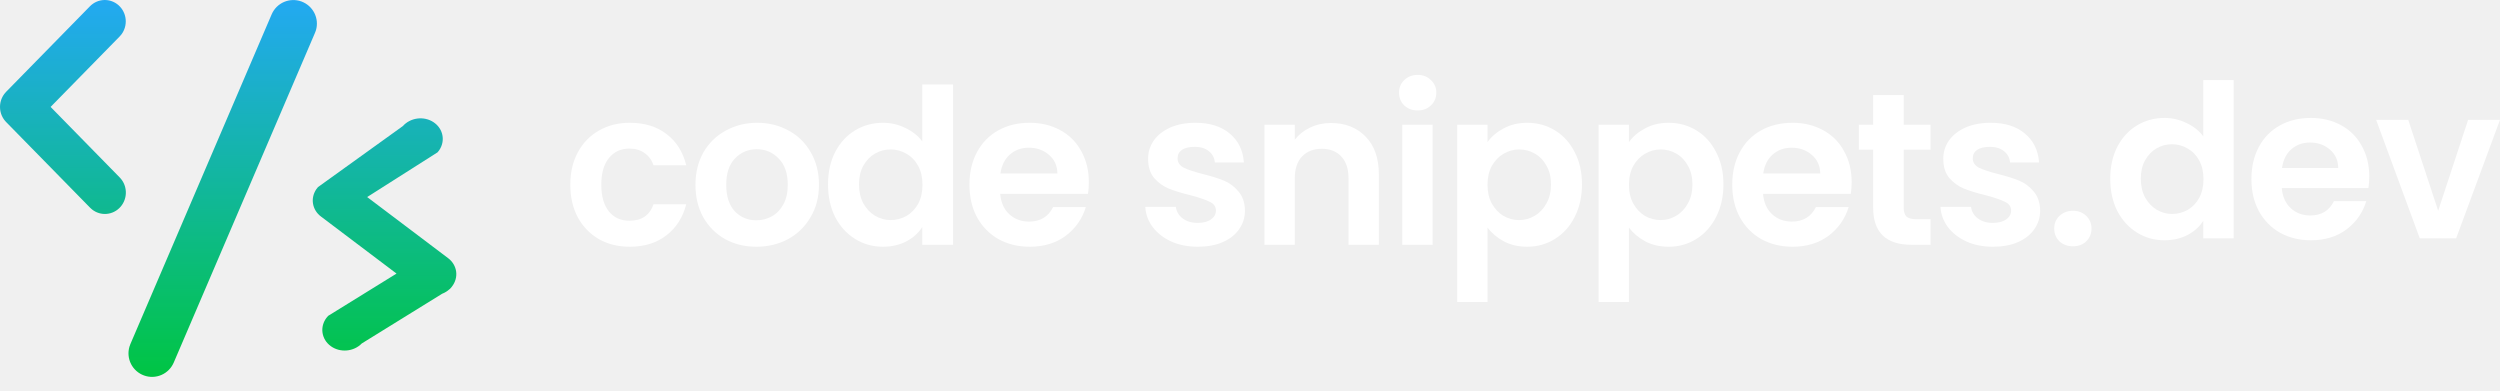
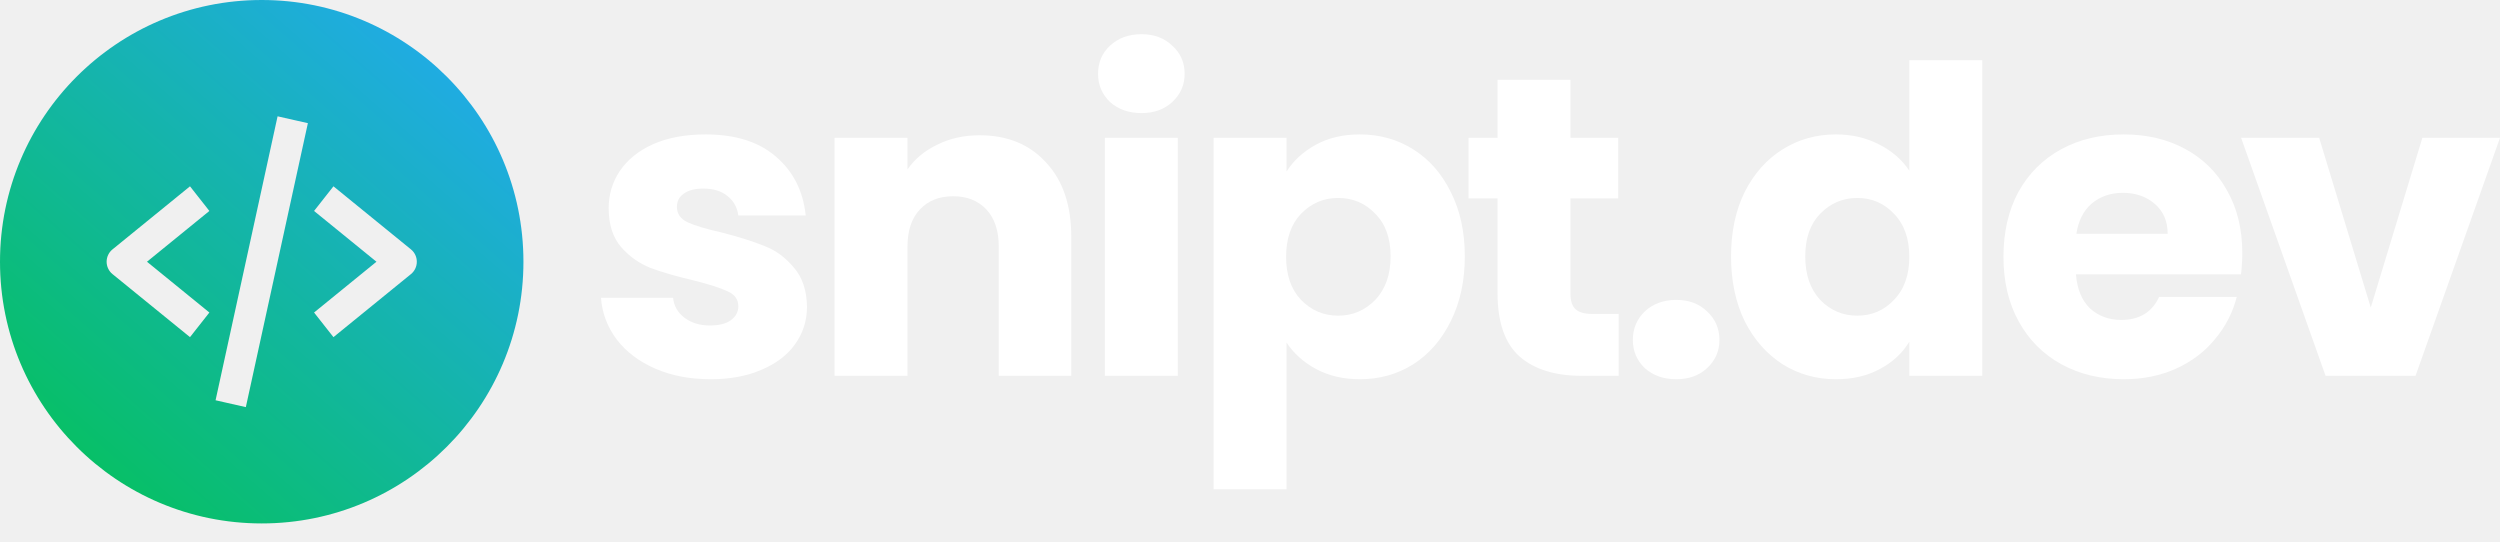
- <svg xmlns="http://www.w3.org/2000/svg" width="160" height="25" viewBox="0 0 160 25" fill="none">
-   <path fill-rule="evenodd" clip-rule="evenodd" d="M0.393 5.875L5.76 0.399C6.002 0.154 6.326 0.011 6.666 0.001C7.007 -0.01 7.339 0.112 7.595 0.342C7.85 0.572 8.011 0.893 8.043 1.239C8.075 1.585 7.977 1.931 7.769 2.206L7.657 2.335L3.239 6.843L7.657 11.352C7.901 11.598 8.043 11.929 8.054 12.278C8.066 12.627 7.946 12.967 7.72 13.229C7.494 13.492 7.178 13.655 6.837 13.688C6.496 13.72 6.156 13.618 5.886 13.402L5.76 13.287L0.393 7.811C0.162 7.576 0.023 7.262 0.003 6.929C-0.018 6.597 0.081 6.268 0.282 6.004L0.393 5.875ZM8.344 22.022V22.023L8.284 22.189C8.176 22.558 8.212 22.953 8.386 23.296C8.56 23.638 8.858 23.901 9.22 24.031C9.581 24.162 9.979 24.149 10.331 23.996C10.684 23.844 10.964 23.562 11.117 23.21L20.16 2.1L20.221 1.935C20.329 1.566 20.292 1.17 20.118 0.828C19.944 0.486 19.646 0.223 19.285 0.092C18.923 -0.038 18.526 -0.025 18.174 0.127C17.821 0.28 17.54 0.561 17.388 0.914L8.344 22.022ZM20.351 11.974L25.78 8.07C26.016 7.806 26.35 7.633 26.715 7.586C27.079 7.539 27.447 7.622 27.744 7.819C28.041 8.015 28.244 8.309 28.312 8.642C28.38 8.975 28.308 9.322 28.111 9.612L28.004 9.749L23.499 12.611L28.677 16.52C28.962 16.733 29.146 17.04 29.193 17.378C29.239 17.716 29.143 18.059 28.926 18.338L28.911 18.357L28.903 18.368L28.796 18.491L28.77 18.507C28.634 18.632 28.473 18.732 28.297 18.8L23.154 21.981C22.905 22.237 22.561 22.397 22.192 22.429C21.823 22.461 21.457 22.362 21.169 22.152C20.881 21.943 20.693 21.638 20.642 21.301C20.591 20.964 20.682 20.62 20.896 20.339L21.003 20.215L21.003 20.214L25.378 17.509L20.538 13.855C20.267 13.651 20.088 13.361 20.034 13.04C19.979 12.719 20.054 12.389 20.244 12.111L20.351 11.974Z" fill="url(#grad)" />
-   <path d="M36.5 11.825C36.5 11.029 36.662 10.336 36.985 9.744C37.309 9.143 37.757 8.681 38.331 8.358C38.904 8.025 39.56 7.858 40.3 7.858C41.252 7.858 42.038 8.099 42.657 8.579C43.286 9.051 43.707 9.717 43.919 10.576H41.825C41.714 10.244 41.525 9.985 41.257 9.8C40.998 9.606 40.674 9.509 40.286 9.509C39.731 9.509 39.292 9.712 38.968 10.119C38.645 10.516 38.483 11.085 38.483 11.825C38.483 12.555 38.645 13.123 38.968 13.53C39.292 13.928 39.731 14.127 40.286 14.127C41.072 14.127 41.585 13.775 41.825 13.073H43.919C43.707 13.905 43.286 14.566 42.657 15.056C42.029 15.546 41.243 15.791 40.3 15.791C39.56 15.791 38.904 15.629 38.331 15.305C37.757 14.973 37.309 14.51 36.985 13.919C36.662 13.318 36.5 12.62 36.5 11.825Z" fill="white" />
-   <path d="M48.407 15.791C47.667 15.791 47.001 15.629 46.41 15.305C45.818 14.973 45.351 14.506 45.009 13.905C44.676 13.304 44.51 12.61 44.51 11.825C44.51 11.039 44.681 10.345 45.023 9.744C45.374 9.143 45.85 8.681 46.451 8.358C47.052 8.025 47.722 7.858 48.462 7.858C49.202 7.858 49.872 8.025 50.473 8.358C51.074 8.681 51.545 9.143 51.887 9.744C52.239 10.345 52.414 11.039 52.414 11.825C52.414 12.61 52.234 13.304 51.873 13.905C51.522 14.506 51.041 14.973 50.431 15.305C49.83 15.629 49.155 15.791 48.407 15.791ZM48.407 14.099C48.758 14.099 49.086 14.016 49.391 13.849C49.706 13.674 49.955 13.415 50.14 13.073C50.325 12.731 50.417 12.315 50.417 11.825C50.417 11.094 50.223 10.535 49.835 10.146C49.456 9.749 48.989 9.55 48.434 9.55C47.88 9.55 47.413 9.749 47.034 10.146C46.664 10.535 46.479 11.094 46.479 11.825C46.479 12.555 46.659 13.119 47.02 13.516C47.39 13.905 47.852 14.099 48.407 14.099Z" fill="white" />
-   <path d="M52.993 11.797C52.993 11.02 53.145 10.331 53.45 9.73C53.765 9.13 54.19 8.667 54.726 8.344C55.262 8.02 55.859 7.858 56.515 7.858C57.014 7.858 57.49 7.969 57.944 8.191C58.397 8.404 58.757 8.69 59.025 9.051V5.404H60.995V15.666H59.025V14.529C58.785 14.908 58.447 15.213 58.013 15.444C57.578 15.675 57.074 15.791 56.501 15.791C55.854 15.791 55.262 15.624 54.726 15.291C54.19 14.959 53.765 14.492 53.45 13.891C53.145 13.281 52.993 12.583 52.993 11.797ZM59.039 11.825C59.039 11.353 58.947 10.951 58.762 10.618C58.577 10.276 58.327 10.017 58.013 9.841C57.699 9.656 57.361 9.564 57.001 9.564C56.64 9.564 56.307 9.652 56.002 9.828C55.697 10.003 55.447 10.262 55.253 10.604C55.068 10.937 54.976 11.335 54.976 11.797C54.976 12.259 55.068 12.666 55.253 13.017C55.447 13.359 55.697 13.623 56.002 13.808C56.316 13.993 56.649 14.085 57.001 14.085C57.361 14.085 57.699 13.997 58.013 13.822C58.327 13.637 58.577 13.378 58.762 13.045C58.947 12.703 59.039 12.296 59.039 11.825Z" fill="white" />
-   <path d="M69.686 11.658C69.686 11.935 69.668 12.185 69.63 12.407H64.014C64.06 12.962 64.254 13.396 64.596 13.711C64.939 14.025 65.359 14.182 65.858 14.182C66.58 14.182 67.093 13.872 67.398 13.253H69.492C69.27 13.993 68.845 14.603 68.216 15.084C67.587 15.555 66.815 15.791 65.9 15.791C65.16 15.791 64.495 15.629 63.903 15.305C63.321 14.973 62.863 14.506 62.53 13.905C62.206 13.304 62.045 12.61 62.045 11.825C62.045 11.029 62.206 10.331 62.53 9.73C62.854 9.13 63.307 8.667 63.889 8.344C64.472 8.02 65.142 7.858 65.9 7.858C66.63 7.858 67.282 8.015 67.855 8.33C68.438 8.644 68.886 9.093 69.201 9.675C69.524 10.248 69.686 10.909 69.686 11.658ZM67.675 11.103C67.666 10.604 67.486 10.207 67.134 9.911C66.783 9.606 66.353 9.453 65.845 9.453C65.364 9.453 64.957 9.601 64.624 9.897C64.301 10.184 64.102 10.586 64.028 11.103H67.675Z" fill="white" />
-   <path d="M76.654 15.791C76.026 15.791 75.462 15.68 74.962 15.458C74.463 15.227 74.066 14.917 73.77 14.529C73.483 14.14 73.326 13.711 73.298 13.239H75.254C75.291 13.535 75.434 13.78 75.683 13.974C75.942 14.168 76.261 14.265 76.64 14.265C77.01 14.265 77.297 14.191 77.5 14.043C77.713 13.896 77.819 13.706 77.819 13.475C77.819 13.225 77.69 13.04 77.431 12.92C77.181 12.791 76.779 12.652 76.224 12.504C75.651 12.365 75.18 12.222 74.81 12.074C74.449 11.926 74.135 11.7 73.867 11.395C73.608 11.089 73.478 10.678 73.478 10.16C73.478 9.735 73.599 9.347 73.839 8.995C74.089 8.644 74.44 8.367 74.893 8.163C75.355 7.96 75.896 7.858 76.516 7.858C77.431 7.858 78.161 8.089 78.707 8.552C79.252 9.005 79.553 9.62 79.608 10.396H77.75C77.722 10.091 77.593 9.851 77.362 9.675C77.14 9.49 76.839 9.398 76.46 9.398C76.109 9.398 75.836 9.462 75.642 9.592C75.457 9.721 75.365 9.902 75.365 10.133C75.365 10.392 75.494 10.59 75.753 10.729C76.012 10.858 76.414 10.992 76.959 11.131C77.514 11.27 77.972 11.413 78.332 11.561C78.693 11.709 79.003 11.94 79.261 12.254C79.529 12.559 79.668 12.966 79.677 13.475C79.677 13.919 79.553 14.316 79.303 14.668C79.063 15.019 78.711 15.296 78.249 15.499C77.796 15.694 77.264 15.791 76.654 15.791Z" fill="white" />
-   <path d="M85.182 7.872C86.097 7.872 86.837 8.163 87.401 8.746C87.965 9.319 88.247 10.123 88.247 11.159V15.666H86.305V11.422C86.305 10.812 86.153 10.345 85.848 10.022C85.543 9.689 85.126 9.522 84.6 9.522C84.063 9.522 83.638 9.689 83.324 10.022C83.019 10.345 82.866 10.812 82.866 11.422V15.666H80.924V7.983H82.866V8.94C83.125 8.607 83.453 8.348 83.851 8.163C84.257 7.969 84.701 7.872 85.182 7.872Z" fill="white" />
-   <path d="M90.731 7.068C90.389 7.068 90.102 6.961 89.871 6.749C89.649 6.527 89.538 6.254 89.538 5.931C89.538 5.607 89.649 5.339 89.871 5.126C90.102 4.904 90.389 4.793 90.731 4.793C91.073 4.793 91.355 4.904 91.577 5.126C91.808 5.339 91.924 5.607 91.924 5.931C91.924 6.254 91.808 6.527 91.577 6.749C91.355 6.961 91.073 7.068 90.731 7.068ZM91.688 7.983V15.666H89.746V7.983H91.688Z" fill="white" />
-   <path d="M95.201 9.093C95.451 8.741 95.793 8.45 96.227 8.219C96.671 7.978 97.175 7.858 97.739 7.858C98.395 7.858 98.987 8.02 99.514 8.344C100.05 8.667 100.471 9.13 100.776 9.73C101.09 10.322 101.247 11.011 101.247 11.797C101.247 12.583 101.09 13.281 100.776 13.891C100.471 14.492 100.05 14.959 99.514 15.291C98.987 15.624 98.395 15.791 97.739 15.791C97.175 15.791 96.676 15.675 96.241 15.444C95.816 15.213 95.469 14.922 95.201 14.57V19.327H93.259V7.983H95.201V9.093ZM99.264 11.797C99.264 11.335 99.167 10.937 98.973 10.604C98.788 10.262 98.538 10.003 98.224 9.828C97.919 9.652 97.586 9.564 97.226 9.564C96.874 9.564 96.541 9.656 96.227 9.841C95.922 10.017 95.672 10.276 95.478 10.618C95.293 10.96 95.201 11.362 95.201 11.825C95.201 12.287 95.293 12.689 95.478 13.031C95.672 13.373 95.922 13.637 96.227 13.822C96.541 13.997 96.874 14.085 97.226 14.085C97.586 14.085 97.919 13.993 98.224 13.808C98.538 13.623 98.788 13.359 98.973 13.017C99.167 12.675 99.264 12.268 99.264 11.797Z" fill="white" />
-   <path d="M104.253 9.093C104.503 8.741 104.845 8.45 105.279 8.219C105.723 7.978 106.227 7.858 106.791 7.858C107.447 7.858 108.039 8.02 108.566 8.344C109.102 8.667 109.523 9.13 109.828 9.73C110.142 10.322 110.3 11.011 110.3 11.797C110.3 12.583 110.142 13.281 109.828 13.891C109.523 14.492 109.102 14.959 108.566 15.291C108.039 15.624 107.447 15.791 106.791 15.791C106.227 15.791 105.728 15.675 105.293 15.444C104.868 15.213 104.521 14.922 104.253 14.57V19.327H102.312V7.983H104.253V9.093ZM108.316 11.797C108.316 11.335 108.219 10.937 108.025 10.604C107.84 10.262 107.591 10.003 107.276 9.828C106.971 9.652 106.638 9.564 106.278 9.564C105.926 9.564 105.594 9.656 105.279 9.841C104.974 10.017 104.725 10.276 104.53 10.618C104.346 10.96 104.253 11.362 104.253 11.825C104.253 12.287 104.346 12.689 104.53 13.031C104.725 13.373 104.974 13.637 105.279 13.822C105.594 13.997 105.926 14.085 106.278 14.085C106.638 14.085 106.971 13.993 107.276 13.808C107.591 13.623 107.84 13.359 108.025 13.017C108.219 12.675 108.316 12.268 108.316 11.797Z" fill="white" />
-   <path d="M118.506 11.658C118.506 11.935 118.487 12.185 118.45 12.407H112.834C112.88 12.962 113.074 13.396 113.416 13.711C113.758 14.025 114.179 14.182 114.678 14.182C115.399 14.182 115.912 13.872 116.217 13.253H118.312C118.09 13.993 117.664 14.603 117.036 15.084C116.407 15.555 115.635 15.791 114.72 15.791C113.98 15.791 113.314 15.629 112.723 15.305C112.14 14.973 111.683 14.506 111.35 13.905C111.026 13.304 110.864 12.61 110.864 11.825C110.864 11.029 111.026 10.331 111.35 9.73C111.673 9.13 112.126 8.667 112.709 8.344C113.291 8.02 113.962 7.858 114.72 7.858C115.45 7.858 116.102 8.015 116.675 8.33C117.258 8.644 117.706 9.093 118.02 9.675C118.344 10.248 118.506 10.909 118.506 11.658ZM116.495 11.103C116.486 10.604 116.305 10.207 115.954 9.911C115.603 9.606 115.173 9.453 114.664 9.453C114.183 9.453 113.777 9.601 113.444 9.897C113.12 10.184 112.921 10.586 112.848 11.103H116.495Z" fill="white" />
-   <path d="M121.837 9.578V13.294C121.837 13.553 121.897 13.743 122.017 13.863C122.146 13.974 122.359 14.03 122.655 14.03H123.556V15.666H122.336C120.699 15.666 119.881 14.871 119.881 13.281V9.578H118.966V7.983H119.881V6.083H121.837V7.983H123.556V9.578H121.837Z" fill="white" />
-   <path d="M127.546 15.791C126.917 15.791 126.353 15.68 125.854 15.458C125.355 15.227 124.957 14.917 124.661 14.529C124.375 14.14 124.218 13.711 124.19 13.239H126.145C126.182 13.535 126.326 13.78 126.575 13.974C126.834 14.168 127.153 14.265 127.532 14.265C127.902 14.265 128.189 14.191 128.392 14.043C128.605 13.896 128.711 13.706 128.711 13.475C128.711 13.225 128.581 13.04 128.323 12.92C128.073 12.791 127.671 12.652 127.116 12.504C126.543 12.365 126.071 12.222 125.702 12.074C125.341 11.926 125.027 11.7 124.759 11.395C124.5 11.089 124.37 10.678 124.37 10.16C124.37 9.735 124.49 9.347 124.731 8.995C124.98 8.644 125.332 8.367 125.785 8.163C126.247 7.96 126.788 7.858 127.407 7.858C128.323 7.858 129.053 8.089 129.598 8.552C130.144 9.005 130.444 9.62 130.5 10.396H128.642C128.614 10.091 128.484 9.851 128.253 9.675C128.031 9.49 127.731 9.398 127.352 9.398C127.001 9.398 126.728 9.462 126.534 9.592C126.349 9.721 126.256 9.902 126.256 10.133C126.256 10.392 126.386 10.59 126.645 10.729C126.903 10.858 127.306 10.992 127.851 11.131C128.406 11.27 128.863 11.413 129.224 11.561C129.585 11.709 129.894 11.94 130.153 12.254C130.421 12.559 130.56 12.966 130.569 13.475C130.569 13.919 130.444 14.316 130.195 14.668C129.954 15.019 129.603 15.296 129.141 15.499C128.688 15.694 128.156 15.791 127.546 15.791Z" fill="white" />
-   <path d="M132.676 15.763C132.325 15.763 132.034 15.657 131.802 15.444C131.58 15.222 131.47 14.95 131.47 14.626C131.47 14.302 131.58 14.034 131.802 13.822C132.034 13.6 132.325 13.489 132.676 13.489C133.018 13.489 133.3 13.6 133.522 13.822C133.744 14.034 133.855 14.302 133.855 14.626C133.855 14.95 133.744 15.222 133.522 15.444C133.3 15.657 133.018 15.763 132.676 15.763Z" fill="white" />
-   <path d="M135.055 11.435C135.055 10.669 135.205 9.989 135.506 9.396C135.817 8.803 136.236 8.346 136.766 8.027C137.295 7.707 137.884 7.548 138.531 7.548C139.024 7.548 139.494 7.657 139.941 7.876C140.388 8.086 140.744 8.369 141.009 8.725V5.125H142.953V15.254H141.009V14.132C140.772 14.506 140.439 14.807 140.01 15.035C139.581 15.263 139.084 15.377 138.518 15.377C137.879 15.377 137.295 15.213 136.766 14.885C136.236 14.556 135.817 14.095 135.506 13.502C135.205 12.9 135.055 12.211 135.055 11.435ZM141.023 11.463C141.023 10.997 140.931 10.6 140.749 10.272C140.566 9.934 140.32 9.679 140.01 9.505C139.699 9.323 139.366 9.231 139.011 9.231C138.655 9.231 138.326 9.318 138.025 9.491C137.724 9.665 137.477 9.92 137.286 10.258C137.103 10.586 137.012 10.979 137.012 11.435C137.012 11.892 137.103 12.293 137.286 12.64C137.477 12.977 137.724 13.237 138.025 13.42C138.335 13.602 138.664 13.694 139.011 13.694C139.366 13.694 139.699 13.607 140.01 13.434C140.32 13.251 140.566 12.996 140.749 12.667C140.931 12.329 141.023 11.928 141.023 11.463Z" fill="white" />
-   <path d="M151.633 11.298C151.633 11.572 151.615 11.819 151.578 12.037H146.034C146.08 12.585 146.272 13.014 146.609 13.324C146.947 13.634 147.362 13.79 147.855 13.79C148.567 13.79 149.073 13.484 149.374 12.872H151.441C151.222 13.602 150.803 14.205 150.182 14.679C149.561 15.145 148.799 15.377 147.896 15.377C147.166 15.377 146.509 15.218 145.925 14.898C145.35 14.57 144.898 14.109 144.57 13.516C144.25 12.923 144.091 12.238 144.091 11.463C144.091 10.678 144.25 9.989 144.57 9.396C144.889 8.803 145.336 8.346 145.911 8.027C146.486 7.707 147.148 7.548 147.896 7.548C148.617 7.548 149.26 7.703 149.826 8.013C150.401 8.323 150.844 8.766 151.154 9.341C151.473 9.907 151.633 10.559 151.633 11.298ZM149.648 10.751C149.639 10.258 149.461 9.866 149.114 9.574C148.768 9.272 148.343 9.122 147.841 9.122C147.367 9.122 146.965 9.268 146.637 9.56C146.317 9.843 146.121 10.24 146.048 10.751H149.648Z" fill="white" />
-   <path d="M156.043 13.488L157.959 7.671H159.999L157.193 15.254H154.866L152.073 7.671H154.127L156.043 13.488Z" fill="white" />
+ <svg xmlns="http://www.w3.org/2000/svg" width="120" height="26" viewBox="0 0 120 26" fill="none">
+   <path fill-rule="evenodd" clip-rule="evenodd" d="M12.563 25.125C19.501 25.125 25.125 19.501 25.125 12.563C25.125 5.624 19.501 0 12.563 0C5.624 0 0 5.624 0 12.563C0 19.501 5.624 25.125 12.563 25.125ZM10.05 15.001L9.12 16.183L5.398 13.155C5.31 13.084 5.24 12.994 5.192 12.891C5.143 12.789 5.118 12.677 5.118 12.563C5.118 12.45 5.143 12.338 5.192 12.235C5.24 12.133 5.31 12.043 5.398 11.972L9.12 8.943L10.05 10.126L7.055 12.563L10.05 15.001ZM15.075 10.126L16.006 8.943L19.728 11.972C19.815 12.043 19.885 12.133 19.934 12.235C19.982 12.338 20.007 12.45 20.007 12.563C20.007 12.677 19.982 12.789 19.934 12.891C19.885 12.994 19.815 13.084 19.728 13.155L16.006 16.183L15.075 15.001L18.07 12.563L15.075 10.126ZM11.8 19.542L14.778 5.912L13.324 5.583L10.347 19.213L11.8 19.542Z" fill="url(#paint0_linear_2089_3421)" />
+   <path d="M34.109 18.203C33.112 18.203 32.225 18.032 31.447 17.691C30.669 17.35 30.055 16.886 29.605 16.299C29.154 15.698 28.902 15.03 28.847 14.293H32.307C32.348 14.688 32.532 15.009 32.86 15.255C33.188 15.5 33.59 15.623 34.068 15.623C34.505 15.623 34.839 15.541 35.071 15.378C35.317 15.2 35.44 14.975 35.44 14.702C35.44 14.374 35.269 14.136 34.928 13.985C34.587 13.822 34.034 13.644 33.269 13.453C32.45 13.262 31.768 13.064 31.222 12.86C30.676 12.641 30.205 12.307 29.81 11.856C29.414 11.392 29.216 10.771 29.216 9.993C29.216 9.338 29.393 8.745 29.748 8.212C30.117 7.666 30.649 7.236 31.345 6.922C32.055 6.609 32.894 6.452 33.863 6.452C35.296 6.452 36.422 6.806 37.241 7.516C38.074 8.226 38.551 9.168 38.674 10.341H35.44C35.385 9.946 35.208 9.632 34.907 9.4C34.621 9.168 34.239 9.052 33.761 9.052C33.351 9.052 33.037 9.133 32.819 9.297C32.601 9.447 32.492 9.659 32.492 9.932C32.492 10.259 32.662 10.505 33.003 10.669C33.358 10.833 33.904 10.996 34.641 11.16C35.487 11.379 36.176 11.597 36.709 11.815C37.241 12.02 37.705 12.361 38.101 12.839C38.51 13.303 38.722 13.931 38.736 14.723C38.736 15.391 38.544 15.992 38.162 16.524C37.794 17.043 37.255 17.452 36.545 17.752C35.849 18.053 35.037 18.203 34.109 18.203Z" fill="white" />
+   <path d="M47.019 6.493C48.356 6.493 49.421 6.929 50.213 7.803C51.018 8.663 51.421 9.85 51.421 11.365V18.039H47.94V11.836C47.94 11.072 47.742 10.478 47.347 10.055C46.951 9.632 46.419 9.42 45.75 9.42C45.081 9.42 44.549 9.632 44.153 10.055C43.757 10.478 43.559 11.072 43.559 11.836V18.039H40.058V6.615H43.559V8.13C43.914 7.625 44.392 7.23 44.992 6.943C45.593 6.643 46.268 6.493 47.019 6.493Z" fill="white" />
+   <path d="M54.795 5.428C54.181 5.428 53.676 5.251 53.28 4.896C52.898 4.527 52.707 4.077 52.707 3.545C52.707 2.999 52.898 2.548 53.28 2.193C53.676 1.825 54.181 1.641 54.795 1.641C55.395 1.641 55.887 1.825 56.269 2.193C56.665 2.548 56.863 2.999 56.863 3.545C56.863 4.077 56.665 4.527 56.269 4.896C55.887 5.251 55.395 5.428 54.795 5.428ZM56.535 6.615V18.039H53.034V6.615H56.535Z" fill="white" />
+   <path d="M61.754 8.233C62.095 7.7 62.566 7.271 63.167 6.943C63.767 6.615 64.47 6.452 65.275 6.452C66.217 6.452 67.07 6.69 67.834 7.168C68.599 7.646 69.199 8.328 69.636 9.215C70.086 10.102 70.311 11.133 70.311 12.307C70.311 13.48 70.086 14.518 69.636 15.418C69.199 16.306 68.599 16.995 67.834 17.486C67.07 17.964 66.217 18.203 65.275 18.203C64.484 18.203 63.781 18.039 63.167 17.711C62.566 17.384 62.095 16.961 61.754 16.442V23.485H58.253V6.615H61.754V8.233ZM66.749 12.307C66.749 11.433 66.504 10.751 66.012 10.259C65.534 9.755 64.941 9.502 64.231 9.502C63.535 9.502 62.941 9.755 62.45 10.259C61.972 10.764 61.733 11.454 61.733 12.327C61.733 13.201 61.972 13.89 62.45 14.395C62.941 14.9 63.535 15.152 64.231 15.152C64.927 15.152 65.521 14.9 66.012 14.395C66.504 13.876 66.749 13.18 66.749 12.307Z" fill="white" />
+   <path d="M77.696 15.07V18.039H75.915C74.646 18.039 73.656 17.732 72.946 17.118C72.237 16.49 71.882 15.473 71.882 14.067V9.522H70.49V6.615H71.882V3.831H75.383V6.615H77.675V9.522H75.383V14.108C75.383 14.45 75.465 14.695 75.628 14.845C75.792 14.995 76.065 15.07 76.447 15.07H77.696Z" fill="white" />
+   <path d="M80.465 18.203C79.851 18.203 79.346 18.025 78.95 17.671C78.568 17.302 78.377 16.852 78.377 16.319C78.377 15.773 78.568 15.316 78.95 14.948C79.346 14.579 79.851 14.395 80.465 14.395C81.065 14.395 81.557 14.579 81.939 14.948C82.335 15.316 82.533 15.773 82.533 16.319C82.533 16.852 82.335 17.302 81.939 17.671C81.557 18.025 81.065 18.203 80.465 18.203Z" fill="white" />
+   <path d="M83.09 12.307C83.09 11.133 83.308 10.102 83.745 9.215C84.195 8.328 84.803 7.646 85.567 7.168C86.332 6.69 87.184 6.452 88.126 6.452C88.877 6.452 89.559 6.609 90.173 6.922C90.801 7.236 91.293 7.659 91.647 8.192V2.889H95.148V18.039H91.647V16.401C91.32 16.947 90.849 17.384 90.235 17.711C89.634 18.039 88.931 18.203 88.126 18.203C87.184 18.203 86.332 17.964 85.567 17.486C84.803 16.995 84.195 16.306 83.745 15.418C83.308 14.518 83.09 13.48 83.09 12.307ZM91.647 12.327C91.647 11.454 91.402 10.764 90.91 10.259C90.433 9.755 89.846 9.502 89.15 9.502C88.454 9.502 87.86 9.755 87.369 10.259C86.891 10.751 86.652 11.433 86.652 12.307C86.652 13.18 86.891 13.876 87.369 14.395C87.86 14.9 88.454 15.152 89.15 15.152C89.846 15.152 90.433 14.9 90.91 14.395C91.402 13.89 91.647 13.201 91.647 12.327Z" fill="white" />
+   <path d="M107.63 12.143C107.63 12.47 107.61 12.812 107.569 13.167H99.646C99.701 13.876 99.926 14.422 100.322 14.804C100.731 15.173 101.229 15.357 101.816 15.357C102.69 15.357 103.297 14.989 103.638 14.252H107.364C107.173 15.002 106.825 15.678 106.32 16.278C105.829 16.879 105.208 17.35 104.457 17.691C103.707 18.032 102.867 18.203 101.939 18.203C100.82 18.203 99.824 17.964 98.95 17.486C98.077 17.009 97.394 16.326 96.903 15.439C96.412 14.552 96.166 13.515 96.166 12.327C96.166 11.14 96.405 10.102 96.882 9.215C97.374 8.328 98.056 7.646 98.93 7.168C99.803 6.69 100.806 6.452 101.939 6.452C103.045 6.452 104.027 6.684 104.887 7.148C105.747 7.612 106.416 8.274 106.893 9.133C107.385 9.993 107.63 10.996 107.63 12.143ZM104.048 11.222C104.048 10.621 103.843 10.143 103.434 9.789C103.024 9.434 102.512 9.256 101.898 9.256C101.311 9.256 100.813 9.427 100.404 9.768C100.008 10.109 99.762 10.594 99.667 11.222H104.048Z" fill="white" />
+   <path d="M113.797 14.763L116.274 6.615H120L115.946 18.039H111.627L107.573 6.615H111.32L113.797 14.763Z" fill="white" />
  <defs>
-     <linearGradient id="grad" x1="14.602" y1="0" x2="14.602" y2="24.121" gradientUnits="userSpaceOnUse">
+     <linearGradient id="paint0_linear_2089_3421" x1="23.031" y1="0.465" x2="-0.698" y2="27.684" gradientUnits="userSpaceOnUse">
      <stop stop-color="#23A9F2" />
      <stop offset="1" stop-color="#00C543" />
    </linearGradient>
  </defs>
</svg>
